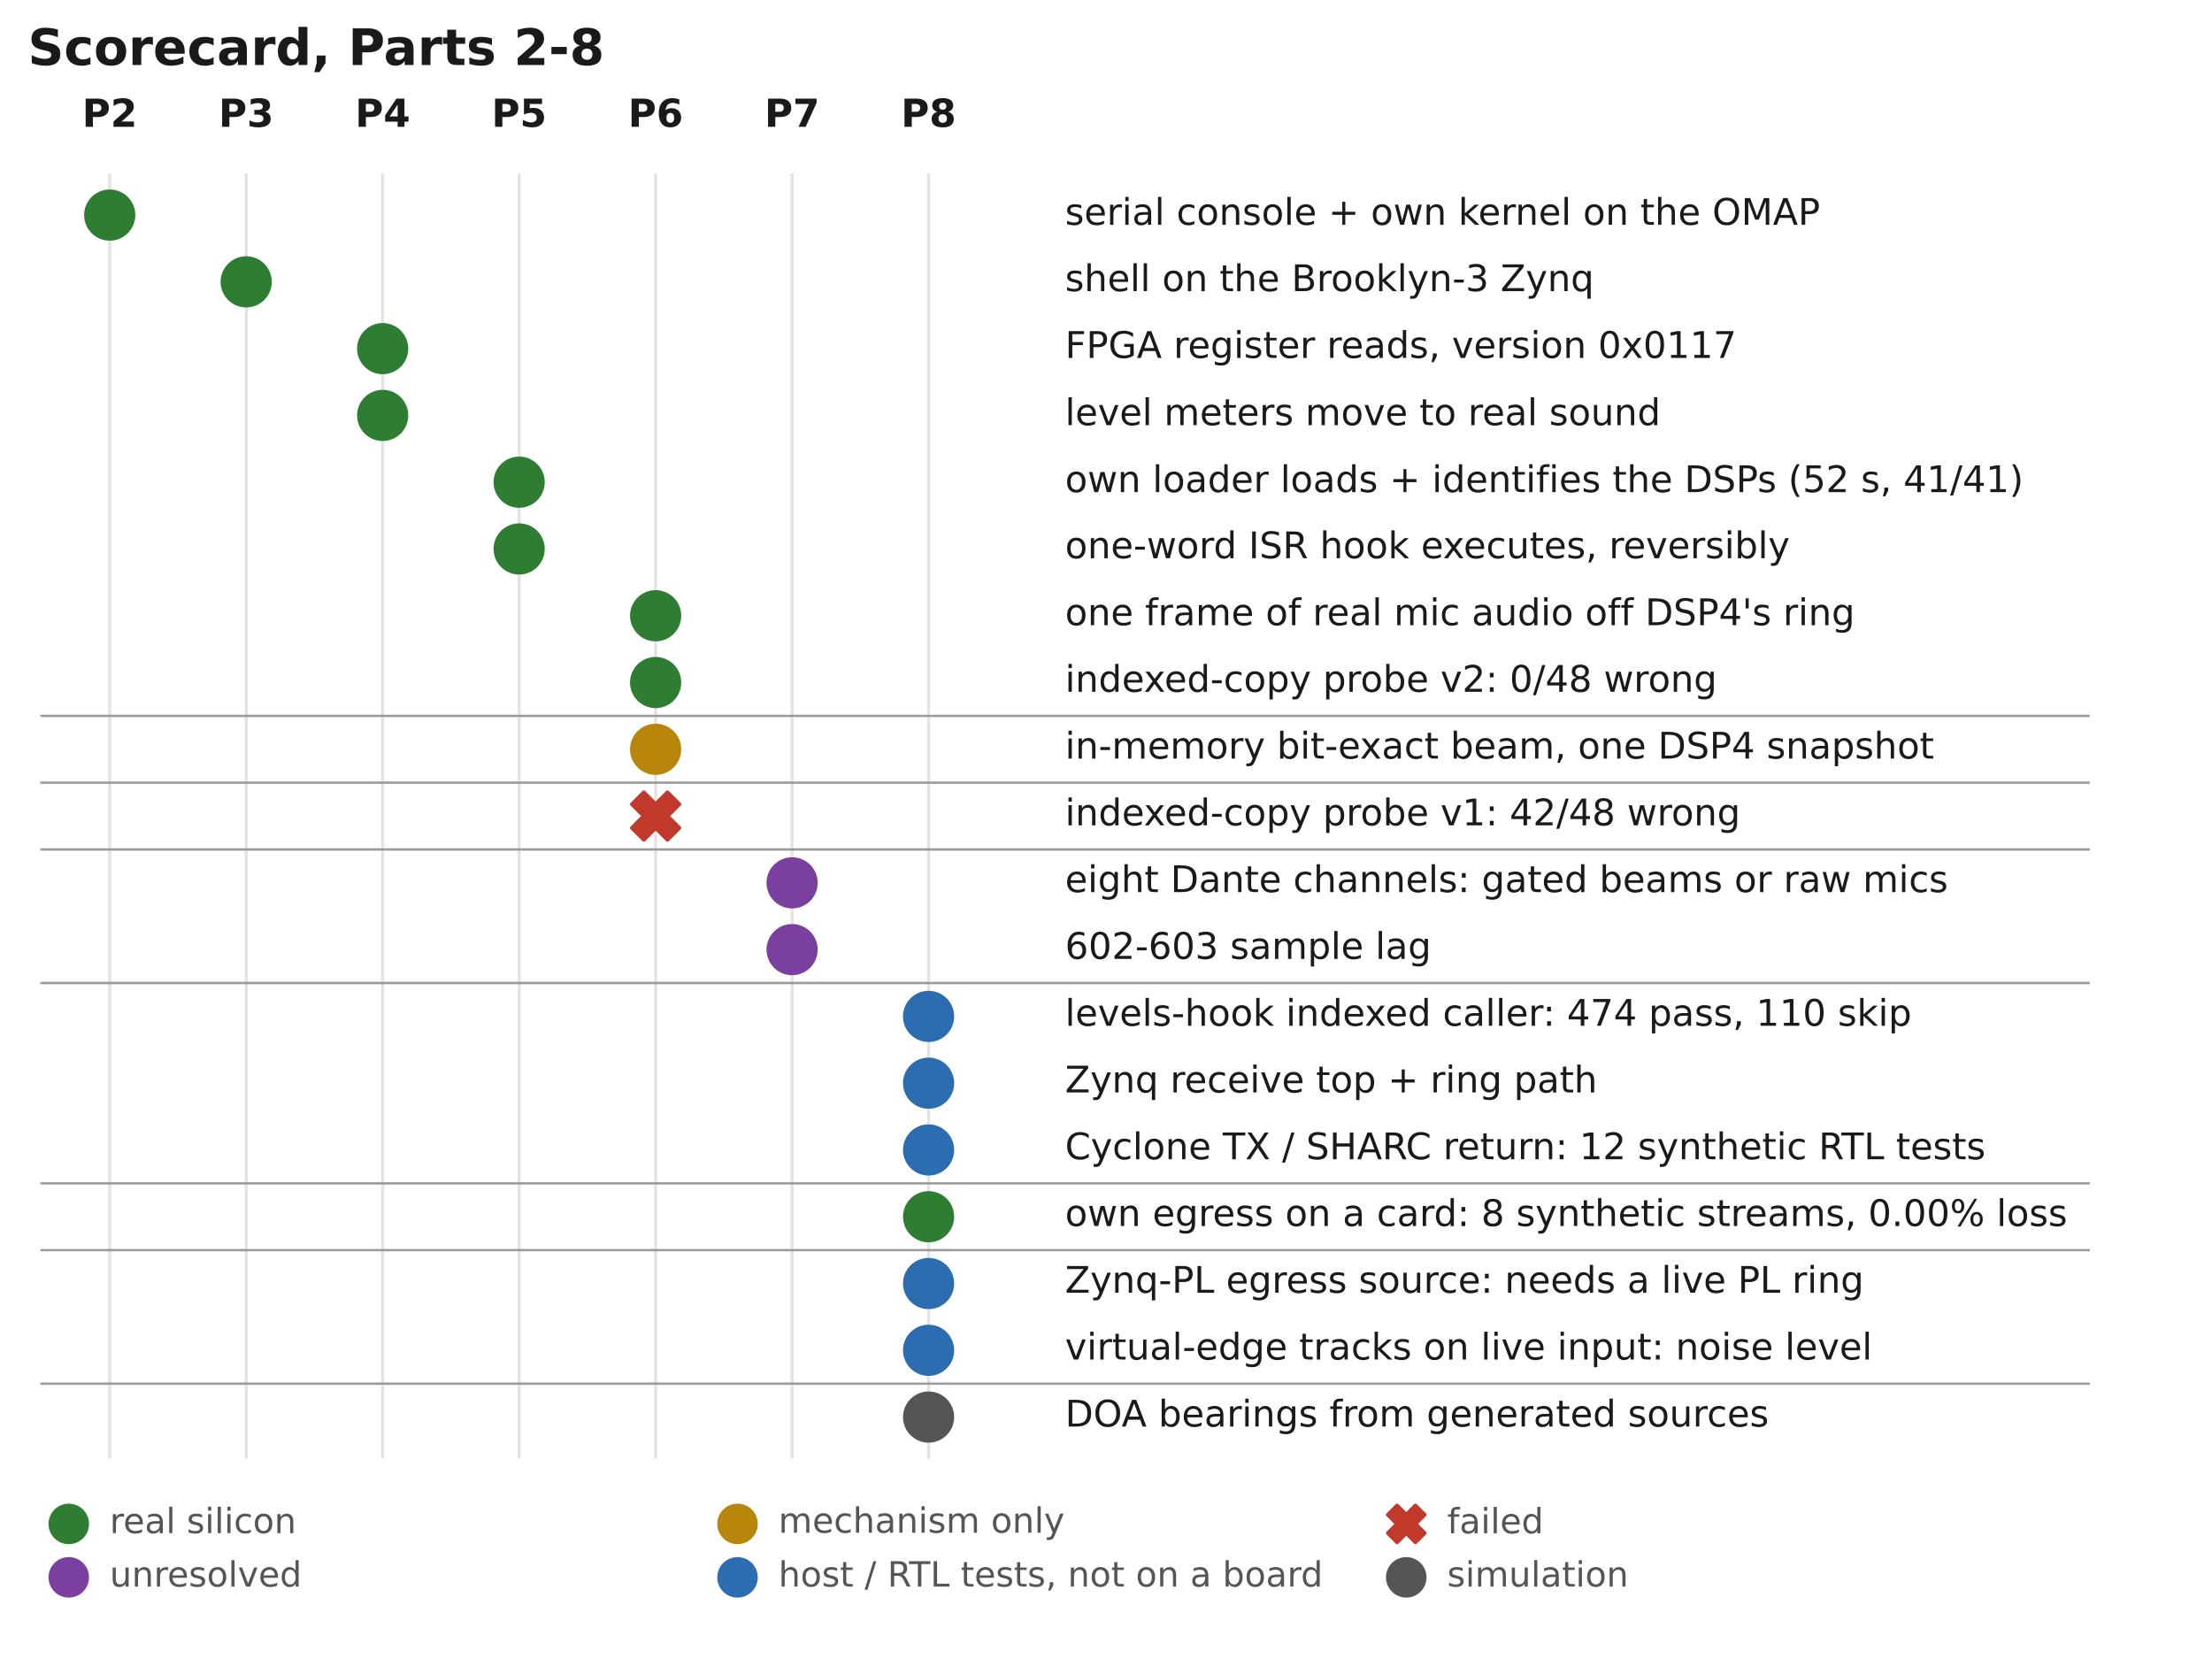
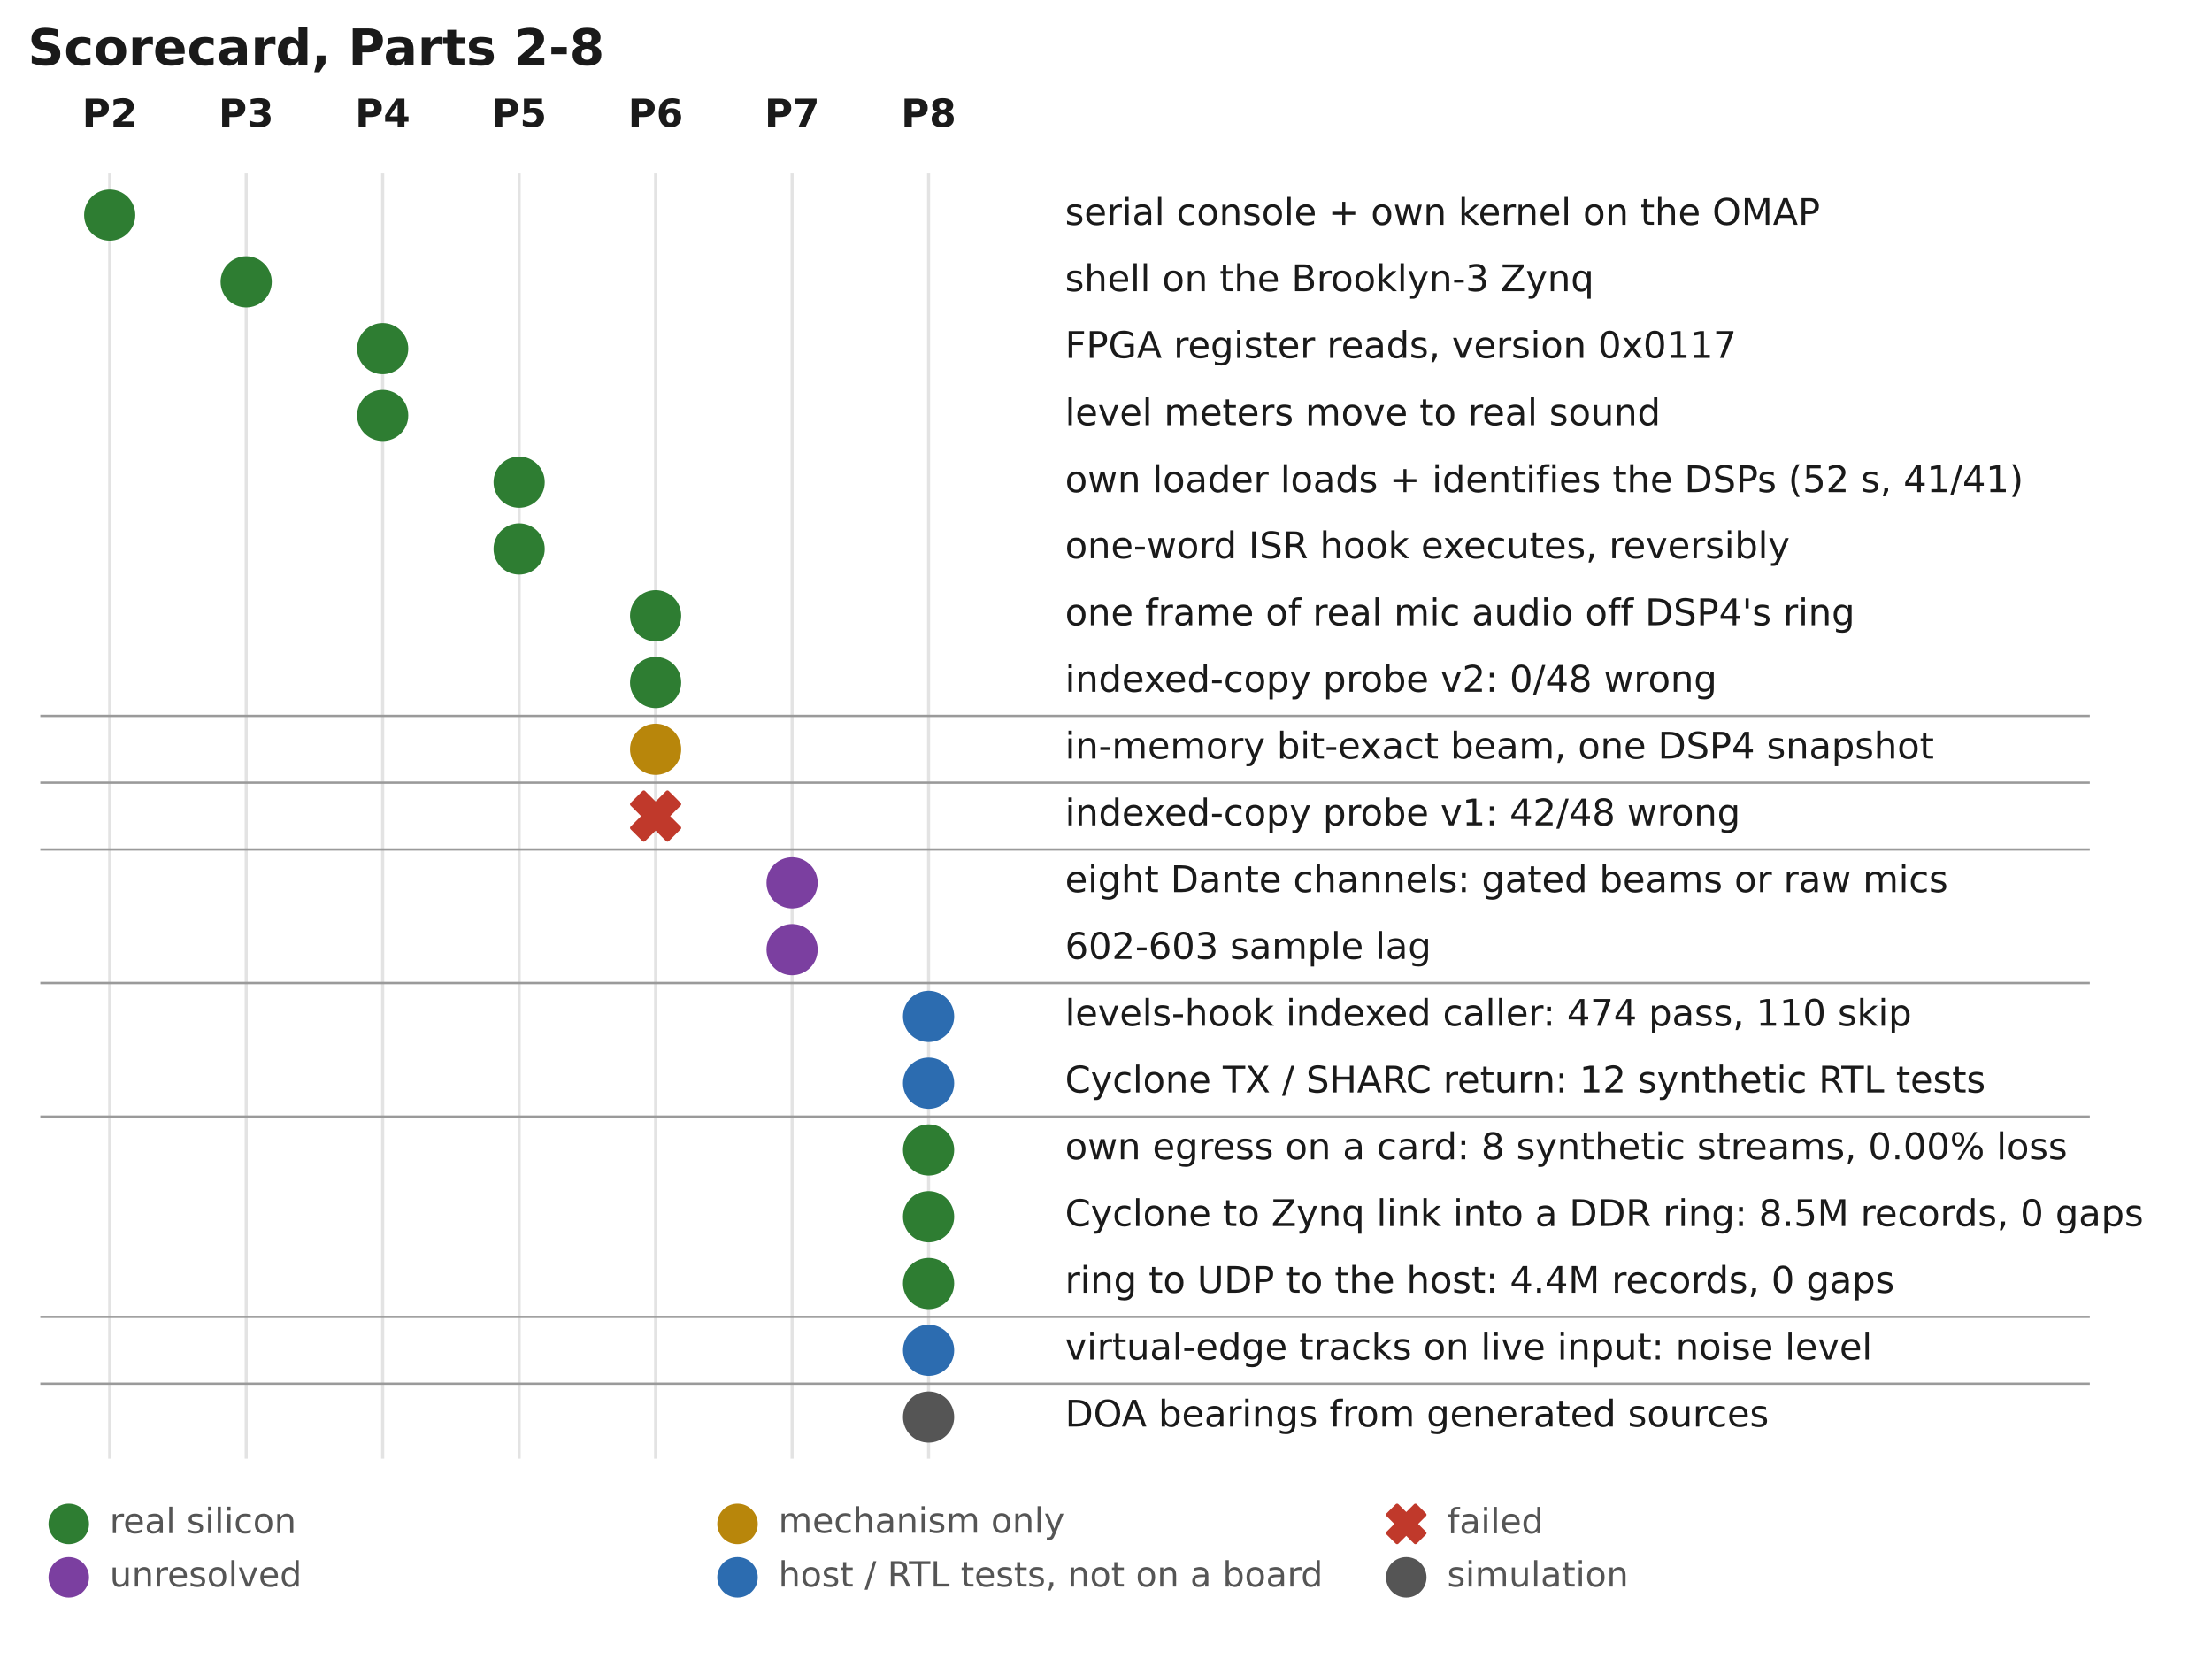
<svg xmlns="http://www.w3.org/2000/svg" xmlns:xlink="http://www.w3.org/1999/xlink" width="572.4pt" height="429.192pt" viewBox="0 0 572.4 429.192" version="1.1">
  <defs>
    <style type="text/css">*{stroke-linejoin: round; stroke-linecap: butt}</style>
  </defs>
  <g id="figure_1">
    <g id="patch_1">
      <path d="M 0 429.192  L 572.4 429.192  L 572.4 0  L 0 0  L 0 429.192  z " style="fill: none" />
    </g>
    <g id="axes_1">
      <g id="patch_2">
        <path d="M 7.2 421.992  L 565.2 421.992  L 565.2 22.824  L 7.2 22.824  L 7.2 421.992  z " style="fill: none" />
      </g>
      <g id="line2d_1">
        <path d="M 28.39 377.064  L 28.39 45.288  " clip-path="url(#pc7e7cf8e2f)" style="fill: none; stroke: #e3e3e3; stroke-width: 0.8; stroke-linecap: square" />
      </g>
      <g id="line2d_2">
        <path d="M 63.706 377.064  L 63.706 45.288  " clip-path="url(#pc7e7cf8e2f)" style="fill: none; stroke: #e3e3e3; stroke-width: 0.8; stroke-linecap: square" />
      </g>
      <g id="line2d_3">
        <path d="M 99.023 377.064  L 99.023 45.288  " clip-path="url(#pc7e7cf8e2f)" style="fill: none; stroke: #e3e3e3; stroke-width: 0.8; stroke-linecap: square" />
      </g>
      <g id="line2d_4">
        <path d="M 134.339 377.064  L 134.339 45.288  " clip-path="url(#pc7e7cf8e2f)" style="fill: none; stroke: #e3e3e3; stroke-width: 0.8; stroke-linecap: square" />
      </g>
      <g id="line2d_5">
        <path d="M 169.656 377.064  L 169.656 45.288  " clip-path="url(#pc7e7cf8e2f)" style="fill: none; stroke: #e3e3e3; stroke-width: 0.8; stroke-linecap: square" />
      </g>
      <g id="line2d_6">
        <path d="M 204.972 377.064  L 204.972 45.288  " clip-path="url(#pc7e7cf8e2f)" style="fill: none; stroke: #e3e3e3; stroke-width: 0.8; stroke-linecap: square" />
      </g>
      <g id="line2d_7">
        <path d="M 240.289 377.064  L 240.289 45.288  " clip-path="url(#pc7e7cf8e2f)" style="fill: none; stroke: #e3e3e3; stroke-width: 0.8; stroke-linecap: square" />
      </g>
      <g id="PathCollection_1">
        <defs>
          <path id="mc9d2493a47" d="M 0 4.743  C 1.258 4.743 2.465 4.244 3.354 3.354  C 4.244 2.465 4.743 1.258 4.743 0  C 4.743 -1.258 4.244 -2.465 3.354 -3.354  C 2.465 -4.244 1.258 -4.743 0 -4.743  C -1.258 -4.743 -2.465 -4.244 -3.354 -3.354  C -4.244 -2.465 -4.743 -1.258 -4.743 0  C -4.743 1.258 -4.244 2.465 -3.354 3.354  C -2.465 4.244 -1.258 4.743 0 4.743  z " style="stroke: #2e7d32" />
        </defs>
        <g clip-path="url(#pc7e7cf8e2f)">
          <use xlink:href="#mc9d2493a47" x="17.795" y="394.344" style="fill: #2e7d32; stroke: #2e7d32" />
        </g>
      </g>
      <g id="PathCollection_2">
        <defs>
          <path id="m1cb514ac28" d="M 0 4.743  C 1.258 4.743 2.465 4.244 3.354 3.354  C 4.244 2.465 4.743 1.258 4.743 0  C 4.743 -1.258 4.244 -2.465 3.354 -3.354  C 2.465 -4.244 1.258 -4.743 0 -4.743  C -1.258 -4.743 -2.465 -4.244 -3.354 -3.354  C -4.244 -2.465 -4.743 -1.258 -4.743 0  C -4.743 1.258 -4.244 2.465 -3.354 3.354  C -2.465 4.244 -1.258 4.743 0 4.743  z " style="stroke: #b8860b" />
        </defs>
        <g clip-path="url(#pc7e7cf8e2f)">
          <use xlink:href="#m1cb514ac28" x="190.846" y="394.344" style="fill: #b8860b; stroke: #b8860b" />
        </g>
      </g>
      <g id="PathCollection_3">
        <defs>
          <path id="m53b3fe078f" d="M -2.372 4.743  L 0 2.372  L 2.372 4.743  L 4.743 2.372  L 2.372 0  L 4.743 -2.372  L 2.372 -4.743  L 0 -2.372  L -2.372 -4.743  L -4.743 -2.372  L -2.372 0  L -4.743 2.372  z " style="stroke: #c0392b" />
        </defs>
        <g clip-path="url(#pc7e7cf8e2f)">
          <use xlink:href="#m53b3fe078f" x="363.896" y="394.344" style="fill: #c0392b; stroke: #c0392b" />
        </g>
      </g>
      <g id="PathCollection_4">
        <defs>
          <path id="m364eecca4b" d="M 0 4.743  C 1.258 4.743 2.465 4.244 3.354 3.354  C 4.244 2.465 4.743 1.258 4.743 0  C 4.743 -1.258 4.244 -2.465 3.354 -3.354  C 2.465 -4.244 1.258 -4.743 0 -4.743  C -1.258 -4.743 -2.465 -4.244 -3.354 -3.354  C -4.244 -2.465 -4.743 -1.258 -4.743 0  C -4.743 1.258 -4.244 2.465 -3.354 3.354  C -2.465 4.244 -1.258 4.743 0 4.743  z " style="stroke: #7b3fa0" />
        </defs>
        <g clip-path="url(#pc7e7cf8e2f)">
          <use xlink:href="#m364eecca4b" x="17.795" y="408.168" style="fill: #7b3fa0; stroke: #7b3fa0" />
        </g>
      </g>
      <g id="PathCollection_5">
        <defs>
          <path id="md5fc71c193" d="M 0 4.743  C 1.258 4.743 2.465 4.244 3.354 3.354  C 4.244 2.465 4.743 1.258 4.743 0  C 4.743 -1.258 4.244 -2.465 3.354 -3.354  C 2.465 -4.244 1.258 -4.743 0 -4.743  C -1.258 -4.743 -2.465 -4.244 -3.354 -3.354  C -4.244 -2.465 -4.743 -1.258 -4.743 0  C -4.743 1.258 -4.244 2.465 -3.354 3.354  C -2.465 4.244 -1.258 4.743 0 4.743  z " style="stroke: #2c6cb0" />
        </defs>
        <g clip-path="url(#pc7e7cf8e2f)">
          <use xlink:href="#md5fc71c193" x="190.846" y="408.168" style="fill: #2c6cb0; stroke: #2c6cb0" />
        </g>
      </g>
      <g id="PathCollection_6">
        <defs>
          <path id="m99fe38bdd0" d="M 0 4.743  C 1.258 4.743 2.465 4.244 3.354 3.354  C 4.244 2.465 4.743 1.258 4.743 0  C 4.743 -1.258 4.244 -2.465 3.354 -3.354  C 2.465 -4.244 1.258 -4.743 0 -4.743  C -1.258 -4.743 -2.465 -4.244 -3.354 -3.354  C -4.244 -2.465 -4.743 -1.258 -4.743 0  C -4.743 1.258 -4.244 2.465 -3.354 3.354  C -2.465 4.244 -1.258 4.743 0 4.743  z " style="stroke: #555555" />
        </defs>
        <g clip-path="url(#pc7e7cf8e2f)">
          <use xlink:href="#m99fe38bdd0" x="363.896" y="408.168" style="fill: #555555; stroke: #555555" />
        </g>
      </g>
      <g id="matplotlib.axis_1" />
      <g id="matplotlib.axis_2" />
      <g id="line2d_8">
        <path d="M 10.732 185.256  L 540.478 185.256  " clip-path="url(#pc7e7cf8e2f)" style="fill: none; stroke: #9a9a9a; stroke-width: 0.6; stroke-linecap: square" />
      </g>
      <g id="line2d_9">
        <path d="M 10.732 202.536  L 540.478 202.536  " clip-path="url(#pc7e7cf8e2f)" style="fill: none; stroke: #9a9a9a; stroke-width: 0.6; stroke-linecap: square" />
      </g>
      <g id="line2d_10">
        <path d="M 10.732 219.816  L 540.478 219.816  " clip-path="url(#pc7e7cf8e2f)" style="fill: none; stroke: #9a9a9a; stroke-width: 0.6; stroke-linecap: square" />
      </g>
      <g id="line2d_11">
        <path d="M 10.732 254.376  L 540.478 254.376  " clip-path="url(#pc7e7cf8e2f)" style="fill: none; stroke: #9a9a9a; stroke-width: 0.6; stroke-linecap: square" />
      </g>
      <g id="line2d_12">
-         <path d="M 10.732 306.216  L 540.478 306.216  " clip-path="url(#pc7e7cf8e2f)" style="fill: none; stroke: #9a9a9a; stroke-width: 0.6; stroke-linecap: square" />
+         <path d="M 10.732 288.936  L 540.478 288.936  " clip-path="url(#pc7e7cf8e2f)" style="fill: none; stroke: #9a9a9a; stroke-width: 0.6; stroke-linecap: square" />
      </g>
      <g id="line2d_13">
-         <path d="M 10.732 323.496  L 540.478 323.496  " clip-path="url(#pc7e7cf8e2f)" style="fill: none; stroke: #9a9a9a; stroke-width: 0.6; stroke-linecap: square" />
+         <path d="M 10.732 340.776  L 540.478 340.776  " clip-path="url(#pc7e7cf8e2f)" style="fill: none; stroke: #9a9a9a; stroke-width: 0.6; stroke-linecap: square" />
      </g>
      <g id="line2d_14">
        <path d="M 10.732 358.056  L 540.478 358.056  " clip-path="url(#pc7e7cf8e2f)" style="fill: none; stroke: #9a9a9a; stroke-width: 0.6; stroke-linecap: square" />
      </g>
      <g id="text_1">
        <text style="font-weight: 700; font-size: 10px; font-family: 'Segoe UI', 'DejaVu Sans', 'Arial', 'Bitstream Vera Sans', 'Computer Modern Sans Serif', 'Lucida Grande', 'Verdana', 'Geneva', 'Lucid', 'Helvetica', 'Avant Garde', sans-serif; text-anchor: middle; fill: #1a1a1a" x="28.39" y="32.816" transform="rotate(-0 28.38987 32.81557)">P2</text>
      </g>
      <g id="text_2">
        <text style="font-weight: 700; font-size: 10px; font-family: 'Segoe UI', 'DejaVu Sans', 'Arial', 'Bitstream Vera Sans', 'Computer Modern Sans Serif', 'Lucida Grande', 'Verdana', 'Geneva', 'Lucid', 'Helvetica', 'Avant Garde', sans-serif; text-anchor: middle; fill: #1a1a1a" x="63.706" y="32.816" transform="rotate(-0 63.70633 32.81557)">P3</text>
      </g>
      <g id="text_3">
        <text style="font-weight: 700; font-size: 10px; font-family: 'Segoe UI', 'DejaVu Sans', 'Arial', 'Bitstream Vera Sans', 'Computer Modern Sans Serif', 'Lucida Grande', 'Verdana', 'Geneva', 'Lucid', 'Helvetica', 'Avant Garde', sans-serif; text-anchor: middle; fill: #1a1a1a" x="99.023" y="32.816" transform="rotate(-0 99.02278 32.81557)">P4</text>
      </g>
      <g id="text_4">
        <text style="font-weight: 700; font-size: 10px; font-family: 'Segoe UI', 'DejaVu Sans', 'Arial', 'Bitstream Vera Sans', 'Computer Modern Sans Serif', 'Lucida Grande', 'Verdana', 'Geneva', 'Lucid', 'Helvetica', 'Avant Garde', sans-serif; text-anchor: middle; fill: #1a1a1a" x="134.339" y="32.816" transform="rotate(-0 134.3392 32.81557)">P5</text>
      </g>
      <g id="text_5">
        <text style="font-weight: 700; font-size: 10px; font-family: 'Segoe UI', 'DejaVu Sans', 'Arial', 'Bitstream Vera Sans', 'Computer Modern Sans Serif', 'Lucida Grande', 'Verdana', 'Geneva', 'Lucid', 'Helvetica', 'Avant Garde', sans-serif; text-anchor: middle; fill: #1a1a1a" x="169.656" y="32.816" transform="rotate(-0 169.6557 32.81557)">P6</text>
      </g>
      <g id="text_6">
        <text style="font-weight: 700; font-size: 10px; font-family: 'Segoe UI', 'DejaVu Sans', 'Arial', 'Bitstream Vera Sans', 'Computer Modern Sans Serif', 'Lucida Grande', 'Verdana', 'Geneva', 'Lucid', 'Helvetica', 'Avant Garde', sans-serif; text-anchor: middle; fill: #1a1a1a" x="204.972" y="32.816" transform="rotate(-0 204.9722 32.81557)">P7</text>
      </g>
      <g id="text_7">
        <text style="font-weight: 700; font-size: 10px; font-family: 'Segoe UI', 'DejaVu Sans', 'Arial', 'Bitstream Vera Sans', 'Computer Modern Sans Serif', 'Lucida Grande', 'Verdana', 'Geneva', 'Lucid', 'Helvetica', 'Avant Garde', sans-serif; text-anchor: middle; fill: #1a1a1a" x="240.289" y="32.816" transform="rotate(-0 240.2886 32.81557)">P8</text>
      </g>
      <g id="PathCollection_7">
        <defs>
          <path id="mb2dddc5300" d="M 0 6.124  C 1.624 6.124 3.182 5.478 4.33 4.33  C 5.478 3.182 6.124 1.624 6.124 0  C 6.124 -1.624 5.478 -3.182 4.33 -4.33  C 3.182 -5.478 1.624 -6.124 0 -6.124  C -1.624 -6.124 -3.182 -5.478 -4.33 -4.33  C -5.478 -3.182 -6.124 -1.624 -6.124 0  C -6.124 1.624 -5.478 3.182 -4.33 4.33  C -3.182 5.478 -1.624 6.124 0 6.124  z " style="stroke: #2e7d32" />
        </defs>
        <g clip-path="url(#pc7e7cf8e2f)">
          <use xlink:href="#mb2dddc5300" x="28.39" y="55.656" style="fill: #2e7d32; stroke: #2e7d32" />
        </g>
      </g>
      <g id="text_8">
        <text style="font-size: 9.5px; font-family: 'Segoe UI', 'DejaVu Sans', 'Arial', 'Bitstream Vera Sans', 'Computer Modern Sans Serif', 'Lucida Grande', 'Verdana', 'Geneva', 'Lucid', 'Helvetica', 'Avant Garde', sans-serif; text-anchor: start; fill: #1a1a1a" x="275.605" y="58.173" transform="rotate(-0 275.6051 58.17291)">serial console + own kernel on the OMAP</text>
      </g>
      <g id="PathCollection_8">
        <g clip-path="url(#pc7e7cf8e2f)">
          <use xlink:href="#mb2dddc5300" x="63.706" y="72.936" style="fill: #2e7d32; stroke: #2e7d32" />
        </g>
      </g>
      <g id="text_9">
        <text style="font-size: 9.5px; font-family: 'Segoe UI', 'DejaVu Sans', 'Arial', 'Bitstream Vera Sans', 'Computer Modern Sans Serif', 'Lucida Grande', 'Verdana', 'Geneva', 'Lucid', 'Helvetica', 'Avant Garde', sans-serif; text-anchor: start; fill: #1a1a1a" x="275.605" y="75.335" transform="rotate(-0 275.6051 75.33481)">shell on the Brooklyn-3 Zynq</text>
      </g>
      <g id="PathCollection_9">
        <g clip-path="url(#pc7e7cf8e2f)">
          <use xlink:href="#mb2dddc5300" x="99.023" y="90.216" style="fill: #2e7d32; stroke: #2e7d32" />
        </g>
      </g>
      <g id="text_10">
        <text style="font-size: 9.5px; font-family: 'Segoe UI', 'DejaVu Sans', 'Arial', 'Bitstream Vera Sans', 'Computer Modern Sans Serif', 'Lucida Grande', 'Verdana', 'Geneva', 'Lucid', 'Helvetica', 'Avant Garde', sans-serif; text-anchor: start; fill: #1a1a1a" x="275.605" y="92.615" transform="rotate(-0 275.6051 92.61481)">FPGA register reads, version 0x0117</text>
      </g>
      <g id="PathCollection_10">
        <g clip-path="url(#pc7e7cf8e2f)">
          <use xlink:href="#mb2dddc5300" x="99.023" y="107.496" style="fill: #2e7d32; stroke: #2e7d32" />
        </g>
      </g>
      <g id="text_11">
        <text style="font-size: 9.5px; font-family: 'Segoe UI', 'DejaVu Sans', 'Arial', 'Bitstream Vera Sans', 'Computer Modern Sans Serif', 'Lucida Grande', 'Verdana', 'Geneva', 'Lucid', 'Helvetica', 'Avant Garde', sans-serif; text-anchor: start; fill: #1a1a1a" x="275.605" y="110.013" transform="rotate(-0 275.6051 110.0129)">level meters move to real sound</text>
      </g>
      <g id="PathCollection_11">
        <g clip-path="url(#pc7e7cf8e2f)">
          <use xlink:href="#mb2dddc5300" x="134.339" y="124.776" style="fill: #2e7d32; stroke: #2e7d32" />
        </g>
      </g>
      <g id="text_12">
        <text style="font-size: 9.5px; font-family: 'Segoe UI', 'DejaVu Sans', 'Arial', 'Bitstream Vera Sans', 'Computer Modern Sans Serif', 'Lucida Grande', 'Verdana', 'Geneva', 'Lucid', 'Helvetica', 'Avant Garde', sans-serif; text-anchor: start; fill: #1a1a1a" x="275.605" y="127.343" transform="rotate(-0 275.6051 127.3434)">own loader loads + identifies the DSPs (52 s, 41/41)</text>
      </g>
      <g id="PathCollection_12">
        <g clip-path="url(#pc7e7cf8e2f)">
          <use xlink:href="#mb2dddc5300" x="134.339" y="142.056" style="fill: #2e7d32; stroke: #2e7d32" />
        </g>
      </g>
      <g id="text_13">
        <text style="font-size: 9.5px; font-family: 'Segoe UI', 'DejaVu Sans', 'Arial', 'Bitstream Vera Sans', 'Computer Modern Sans Serif', 'Lucida Grande', 'Verdana', 'Geneva', 'Lucid', 'Helvetica', 'Avant Garde', sans-serif; text-anchor: start; fill: #1a1a1a" x="275.605" y="144.455" transform="rotate(-0 275.6051 144.4548)">one-word ISR hook executes, reversibly</text>
      </g>
      <g id="PathCollection_13">
        <g clip-path="url(#pc7e7cf8e2f)">
          <use xlink:href="#mb2dddc5300" x="169.656" y="159.336" style="fill: #2e7d32; stroke: #2e7d32" />
        </g>
      </g>
      <g id="text_14">
        <text style="font-size: 9.5px; font-family: 'Segoe UI', 'DejaVu Sans', 'Arial', 'Bitstream Vera Sans', 'Computer Modern Sans Serif', 'Lucida Grande', 'Verdana', 'Geneva', 'Lucid', 'Helvetica', 'Avant Garde', sans-serif; text-anchor: start; fill: #1a1a1a" x="275.605" y="161.785" transform="rotate(-0 275.6051 161.7853)">one frame of real mic audio off DSP4's ring</text>
      </g>
      <g id="PathCollection_14">
        <g clip-path="url(#pc7e7cf8e2f)">
          <use xlink:href="#mb2dddc5300" x="169.656" y="176.616" style="fill: #2e7d32; stroke: #2e7d32" />
        </g>
      </g>
      <g id="text_15">
        <text style="font-size: 9.5px; font-family: 'Segoe UI', 'DejaVu Sans', 'Arial', 'Bitstream Vera Sans', 'Computer Modern Sans Serif', 'Lucida Grande', 'Verdana', 'Geneva', 'Lucid', 'Helvetica', 'Avant Garde', sans-serif; text-anchor: start; fill: #1a1a1a" x="275.605" y="179.015" transform="rotate(-0 275.6051 179.0148)">indexed-copy probe v2: 0/48 wrong</text>
      </g>
      <g id="PathCollection_15">
        <defs>
          <path id="mcca7ef2679" d="M 0 6.124  C 1.624 6.124 3.182 5.478 4.33 4.33  C 5.478 3.182 6.124 1.624 6.124 0  C 6.124 -1.624 5.478 -3.182 4.33 -4.33  C 3.182 -5.478 1.624 -6.124 0 -6.124  C -1.624 -6.124 -3.182 -5.478 -4.33 -4.33  C -5.478 -3.182 -6.124 -1.624 -6.124 0  C -6.124 1.624 -5.478 3.182 -4.33 4.33  C -3.182 5.478 -1.624 6.124 0 6.124  z " style="stroke: #b8860b" />
        </defs>
        <g clip-path="url(#pc7e7cf8e2f)">
          <use xlink:href="#mcca7ef2679" x="169.656" y="193.896" style="fill: #b8860b; stroke: #b8860b" />
        </g>
      </g>
      <g id="text_16">
        <text style="font-size: 9.5px; font-family: 'Segoe UI', 'DejaVu Sans', 'Arial', 'Bitstream Vera Sans', 'Computer Modern Sans Serif', 'Lucida Grande', 'Verdana', 'Geneva', 'Lucid', 'Helvetica', 'Avant Garde', sans-serif; text-anchor: start; fill: #1a1a1a" x="275.605" y="196.295" transform="rotate(-0 275.6051 196.2948)">in-memory bit-exact beam, one DSP4 snapshot</text>
      </g>
      <g id="PathCollection_16">
        <defs>
          <path id="m9db9008fd0" d="M -3.062 6.124  L 0 3.062  L 3.062 6.124  L 6.124 3.062  L 3.062 0  L 6.124 -3.062  L 3.062 -6.124  L 0 -3.062  L -3.062 -6.124  L -6.124 -3.062  L -3.062 0  L -6.124 3.062  z " style="stroke: #c0392b" />
        </defs>
        <g clip-path="url(#pc7e7cf8e2f)">
          <use xlink:href="#m9db9008fd0" x="169.656" y="211.176" style="fill: #c0392b; stroke: #c0392b" />
        </g>
      </g>
      <g id="text_17">
        <text style="font-size: 9.5px; font-family: 'Segoe UI', 'DejaVu Sans', 'Arial', 'Bitstream Vera Sans', 'Computer Modern Sans Serif', 'Lucida Grande', 'Verdana', 'Geneva', 'Lucid', 'Helvetica', 'Avant Garde', sans-serif; text-anchor: start; fill: #1a1a1a" x="275.605" y="213.575" transform="rotate(-0 275.6051 213.5748)">indexed-copy probe v1: 42/48 wrong</text>
      </g>
      <g id="PathCollection_17">
        <defs>
          <path id="m80fdf93d2d" d="M 0 6.124  C 1.624 6.124 3.182 5.478 4.33 4.33  C 5.478 3.182 6.124 1.624 6.124 0  C 6.124 -1.624 5.478 -3.182 4.33 -4.33  C 3.182 -5.478 1.624 -6.124 0 -6.124  C -1.624 -6.124 -3.182 -5.478 -4.33 -4.33  C -5.478 -3.182 -6.124 -1.624 -6.124 0  C -6.124 1.624 -5.478 3.182 -4.33 4.33  C -3.182 5.478 -1.624 6.124 0 6.124  z " style="stroke: #7b3fa0" />
        </defs>
        <g clip-path="url(#pc7e7cf8e2f)">
          <use xlink:href="#m80fdf93d2d" x="204.972" y="228.456" style="fill: #7b3fa0; stroke: #7b3fa0" />
        </g>
      </g>
      <g id="text_18">
        <text style="font-size: 9.5px; font-family: 'Segoe UI', 'DejaVu Sans', 'Arial', 'Bitstream Vera Sans', 'Computer Modern Sans Serif', 'Lucida Grande', 'Verdana', 'Geneva', 'Lucid', 'Helvetica', 'Avant Garde', sans-serif; text-anchor: start; fill: #1a1a1a" x="275.605" y="230.855" transform="rotate(-0 275.6051 230.8548)">eight Dante channels: gated beams or raw mics</text>
      </g>
      <g id="PathCollection_18">
        <g clip-path="url(#pc7e7cf8e2f)">
          <use xlink:href="#m80fdf93d2d" x="204.972" y="245.736" style="fill: #7b3fa0; stroke: #7b3fa0" />
        </g>
      </g>
      <g id="text_19">
        <text style="font-size: 9.5px; font-family: 'Segoe UI', 'DejaVu Sans', 'Arial', 'Bitstream Vera Sans', 'Computer Modern Sans Serif', 'Lucida Grande', 'Verdana', 'Geneva', 'Lucid', 'Helvetica', 'Avant Garde', sans-serif; text-anchor: start; fill: #1a1a1a" x="275.605" y="248.135" transform="rotate(-0 275.6051 248.1348)">602-603 sample lag</text>
      </g>
      <g id="PathCollection_19">
        <defs>
          <path id="m8b8fcdf095" d="M 0 6.124  C 1.624 6.124 3.182 5.478 4.33 4.33  C 5.478 3.182 6.124 1.624 6.124 0  C 6.124 -1.624 5.478 -3.182 4.33 -4.33  C 3.182 -5.478 1.624 -6.124 0 -6.124  C -1.624 -6.124 -3.182 -5.478 -4.33 -4.33  C -5.478 -3.182 -6.124 -1.624 -6.124 0  C -6.124 1.624 -5.478 3.182 -4.33 4.33  C -3.182 5.478 -1.624 6.124 0 6.124  z " style="stroke: #2c6cb0" />
        </defs>
        <g clip-path="url(#pc7e7cf8e2f)">
          <use xlink:href="#m8b8fcdf095" x="240.289" y="263.016" style="fill: #2c6cb0; stroke: #2c6cb0" />
        </g>
      </g>
      <g id="text_20">
        <text style="font-size: 9.5px; font-family: 'Segoe UI', 'DejaVu Sans', 'Arial', 'Bitstream Vera Sans', 'Computer Modern Sans Serif', 'Lucida Grande', 'Verdana', 'Geneva', 'Lucid', 'Helvetica', 'Avant Garde', sans-serif; text-anchor: start; fill: #1a1a1a" x="275.605" y="265.44" transform="rotate(-0 275.6051 265.44)">levels-hook indexed caller: 474 pass, 110 skip</text>
      </g>
      <g id="PathCollection_20">
        <g clip-path="url(#pc7e7cf8e2f)">
          <use xlink:href="#m8b8fcdf095" x="240.289" y="280.296" style="fill: #2c6cb0; stroke: #2c6cb0" />
        </g>
      </g>
      <g id="text_21">
-         <text style="font-size: 9.5px; font-family: 'Segoe UI', 'DejaVu Sans', 'Arial', 'Bitstream Vera Sans', 'Computer Modern Sans Serif', 'Lucida Grande', 'Verdana', 'Geneva', 'Lucid', 'Helvetica', 'Avant Garde', sans-serif; text-anchor: start; fill: #1a1a1a" x="275.605" y="282.695" transform="rotate(-0 275.6051 282.6948)">Zynq receive top + ring path</text>
+         <text style="font-size: 9.5px; font-family: 'Segoe UI', 'DejaVu Sans', 'Arial', 'Bitstream Vera Sans', 'Computer Modern Sans Serif', 'Lucida Grande', 'Verdana', 'Geneva', 'Lucid', 'Helvetica', 'Avant Garde', sans-serif; text-anchor: start; fill: #1a1a1a" x="275.605" y="282.695" transform="rotate(-0 275.6051 282.6948)">Cyclone TX / SHARC return: 12 synthetic RTL tests</text>
      </g>
      <g id="PathCollection_21">
        <g clip-path="url(#pc7e7cf8e2f)">
-           <use xlink:href="#m8b8fcdf095" x="240.289" y="297.576" style="fill: #2c6cb0; stroke: #2c6cb0" />
+           <use xlink:href="#mb2dddc5300" x="240.289" y="297.576" style="fill: #2e7d32; stroke: #2e7d32" />
        </g>
      </g>
      <g id="text_22">
-         <text style="font-size: 9.5px; font-family: 'Segoe UI', 'DejaVu Sans', 'Arial', 'Bitstream Vera Sans', 'Computer Modern Sans Serif', 'Lucida Grande', 'Verdana', 'Geneva', 'Lucid', 'Helvetica', 'Avant Garde', sans-serif; text-anchor: start; fill: #1a1a1a" x="275.605" y="299.975" transform="rotate(-0 275.6051 299.9748)">Cyclone TX / SHARC return: 12 synthetic RTL tests</text>
+         <text style="font-size: 9.5px; font-family: 'Segoe UI', 'DejaVu Sans', 'Arial', 'Bitstream Vera Sans', 'Computer Modern Sans Serif', 'Lucida Grande', 'Verdana', 'Geneva', 'Lucid', 'Helvetica', 'Avant Garde', sans-serif; text-anchor: start; fill: #1a1a1a" x="275.605" y="299.975" transform="rotate(-0 275.6051 299.9748)">own egress on a card: 8 synthetic streams, 0.00% loss</text>
      </g>
      <g id="PathCollection_22">
        <g clip-path="url(#pc7e7cf8e2f)">
          <use xlink:href="#mb2dddc5300" x="240.289" y="314.856" style="fill: #2e7d32; stroke: #2e7d32" />
        </g>
      </g>
      <g id="text_23">
-         <text style="font-size: 9.5px; font-family: 'Segoe UI', 'DejaVu Sans', 'Arial', 'Bitstream Vera Sans', 'Computer Modern Sans Serif', 'Lucida Grande', 'Verdana', 'Geneva', 'Lucid', 'Helvetica', 'Avant Garde', sans-serif; text-anchor: start; fill: #1a1a1a" x="275.605" y="317.255" transform="rotate(-0 275.6051 317.2548)">own egress on a card: 8 synthetic streams, 0.00% loss</text>
+         <text style="font-size: 9.5px; font-family: 'Segoe UI', 'DejaVu Sans', 'Arial', 'Bitstream Vera Sans', 'Computer Modern Sans Serif', 'Lucida Grande', 'Verdana', 'Geneva', 'Lucid', 'Helvetica', 'Avant Garde', sans-serif; text-anchor: start; fill: #1a1a1a" x="275.605" y="317.255" transform="rotate(-0 275.6051 317.2548)">Cyclone to Zynq link into a DDR ring: 8.5M records, 0 gaps</text>
      </g>
      <g id="PathCollection_23">
        <g clip-path="url(#pc7e7cf8e2f)">
-           <use xlink:href="#m8b8fcdf095" x="240.289" y="332.136" style="fill: #2c6cb0; stroke: #2c6cb0" />
+           <use xlink:href="#mb2dddc5300" x="240.289" y="332.136" style="fill: #2e7d32; stroke: #2e7d32" />
        </g>
      </g>
      <g id="text_24">
-         <text style="font-size: 9.5px; font-family: 'Segoe UI', 'DejaVu Sans', 'Arial', 'Bitstream Vera Sans', 'Computer Modern Sans Serif', 'Lucida Grande', 'Verdana', 'Geneva', 'Lucid', 'Helvetica', 'Avant Garde', sans-serif; text-anchor: start; fill: #1a1a1a" x="275.605" y="334.535" transform="rotate(-0 275.6051 334.5348)">Zynq-PL egress source: needs a live PL ring</text>
+         <text style="font-size: 9.5px; font-family: 'Segoe UI', 'DejaVu Sans', 'Arial', 'Bitstream Vera Sans', 'Computer Modern Sans Serif', 'Lucida Grande', 'Verdana', 'Geneva', 'Lucid', 'Helvetica', 'Avant Garde', sans-serif; text-anchor: start; fill: #1a1a1a" x="275.605" y="334.535" transform="rotate(-0 275.6051 334.5348)">ring to UDP to the host: 4.4M records, 0 gaps</text>
      </g>
      <g id="PathCollection_24">
        <g clip-path="url(#pc7e7cf8e2f)">
          <use xlink:href="#m8b8fcdf095" x="240.289" y="349.416" style="fill: #2c6cb0; stroke: #2c6cb0" />
        </g>
      </g>
      <g id="text_25">
        <text style="font-size: 9.5px; font-family: 'Segoe UI', 'DejaVu Sans', 'Arial', 'Bitstream Vera Sans', 'Computer Modern Sans Serif', 'Lucida Grande', 'Verdana', 'Geneva', 'Lucid', 'Helvetica', 'Avant Garde', sans-serif; text-anchor: start; fill: #1a1a1a" x="275.605" y="351.815" transform="rotate(-0 275.6051 351.8148)">virtual-edge tracks on live input: noise level</text>
      </g>
      <g id="PathCollection_25">
        <defs>
          <path id="mfb2375f81b" d="M 0 6.124  C 1.624 6.124 3.182 5.478 4.33 4.33  C 5.478 3.182 6.124 1.624 6.124 0  C 6.124 -1.624 5.478 -3.182 4.33 -4.33  C 3.182 -5.478 1.624 -6.124 0 -6.124  C -1.624 -6.124 -3.182 -5.478 -4.33 -4.33  C -5.478 -3.182 -6.124 -1.624 -6.124 0  C -6.124 1.624 -5.478 3.182 -4.33 4.33  C -3.182 5.478 -1.624 6.124 0 6.124  z " style="stroke: #555555" />
        </defs>
        <g clip-path="url(#pc7e7cf8e2f)">
          <use xlink:href="#mfb2375f81b" x="240.289" y="366.696" style="fill: #555555; stroke: #555555" />
        </g>
      </g>
      <g id="text_26">
        <text style="font-size: 9.5px; font-family: 'Segoe UI', 'DejaVu Sans', 'Arial', 'Bitstream Vera Sans', 'Computer Modern Sans Serif', 'Lucida Grande', 'Verdana', 'Geneva', 'Lucid', 'Helvetica', 'Avant Garde', sans-serif; text-anchor: start; fill: #1a1a1a" x="275.605" y="369.145" transform="rotate(-0 275.6051 369.1453)">DOA bearings from generated sources</text>
      </g>
      <g id="text_27">
        <text style="font-size: 9px; font-family: 'Segoe UI', 'DejaVu Sans', 'Arial', 'Bitstream Vera Sans', 'Computer Modern Sans Serif', 'Lucida Grande', 'Verdana', 'Geneva', 'Lucid', 'Helvetica', 'Avant Garde', sans-serif; text-anchor: start; fill: #555555" x="28.39" y="396.728" transform="rotate(-0 28.38987 396.7284)">real silicon</text>
      </g>
      <g id="text_28">
        <text style="font-size: 9px; font-family: 'Segoe UI', 'DejaVu Sans', 'Arial', 'Bitstream Vera Sans', 'Computer Modern Sans Serif', 'Lucida Grande', 'Verdana', 'Geneva', 'Lucid', 'Helvetica', 'Avant Garde', sans-serif; text-anchor: start; fill: #555555" x="201.441" y="396.617" transform="rotate(-0 201.4405 396.6166)">mechanism only</text>
      </g>
      <g id="text_29">
        <text style="font-size: 9px; font-family: 'Segoe UI', 'DejaVu Sans', 'Arial', 'Bitstream Vera Sans', 'Computer Modern Sans Serif', 'Lucida Grande', 'Verdana', 'Geneva', 'Lucid', 'Helvetica', 'Avant Garde', sans-serif; text-anchor: start; fill: #555555" x="374.491" y="396.776" transform="rotate(-0 374.4911 396.7763)">failed</text>
      </g>
      <g id="text_30">
        <text style="font-size: 9px; font-family: 'Segoe UI', 'DejaVu Sans', 'Arial', 'Bitstream Vera Sans', 'Computer Modern Sans Serif', 'Lucida Grande', 'Verdana', 'Geneva', 'Lucid', 'Helvetica', 'Avant Garde', sans-serif; text-anchor: start; fill: #555555" x="28.39" y="410.552" transform="rotate(-0 28.38987 410.5524)">unresolved</text>
      </g>
      <g id="text_31">
        <text style="font-size: 9px; font-family: 'Segoe UI', 'DejaVu Sans', 'Arial', 'Bitstream Vera Sans', 'Computer Modern Sans Serif', 'Lucida Grande', 'Verdana', 'Geneva', 'Lucid', 'Helvetica', 'Avant Garde', sans-serif; text-anchor: start; fill: #555555" x="201.441" y="410.552" transform="rotate(-0 201.4405 410.5524)">host / RTL tests, not on a board</text>
      </g>
      <g id="text_32">
        <text style="font-size: 9px; font-family: 'Segoe UI', 'DejaVu Sans', 'Arial', 'Bitstream Vera Sans', 'Computer Modern Sans Serif', 'Lucida Grande', 'Verdana', 'Geneva', 'Lucid', 'Helvetica', 'Avant Garde', sans-serif; text-anchor: start; fill: #555555" x="374.491" y="410.552" transform="rotate(-0 374.4911 410.5524)">simulation</text>
      </g>
      <g id="text_33">
        <text style="font-weight: 600; font-size: 13px; font-family: 'Segoe UI', 'DejaVu Sans', 'Arial', 'Bitstream Vera Sans', 'Computer Modern Sans Serif', 'Lucida Grande', 'Verdana', 'Geneva', 'Lucid', 'Helvetica', 'Avant Garde', sans-serif; text-anchor: start; fill: #1a1a1a" x="7.2" y="16.824" transform="rotate(-0 7.2 16.82406)">Scorecard, Parts 2-8</text>
      </g>
    </g>
  </g>
  <defs>
    <clipPath id="pc7e7cf8e2f">
      <rect x="7.2" y="22.824" width="558" height="399.168" />
    </clipPath>
  </defs>
</svg>
